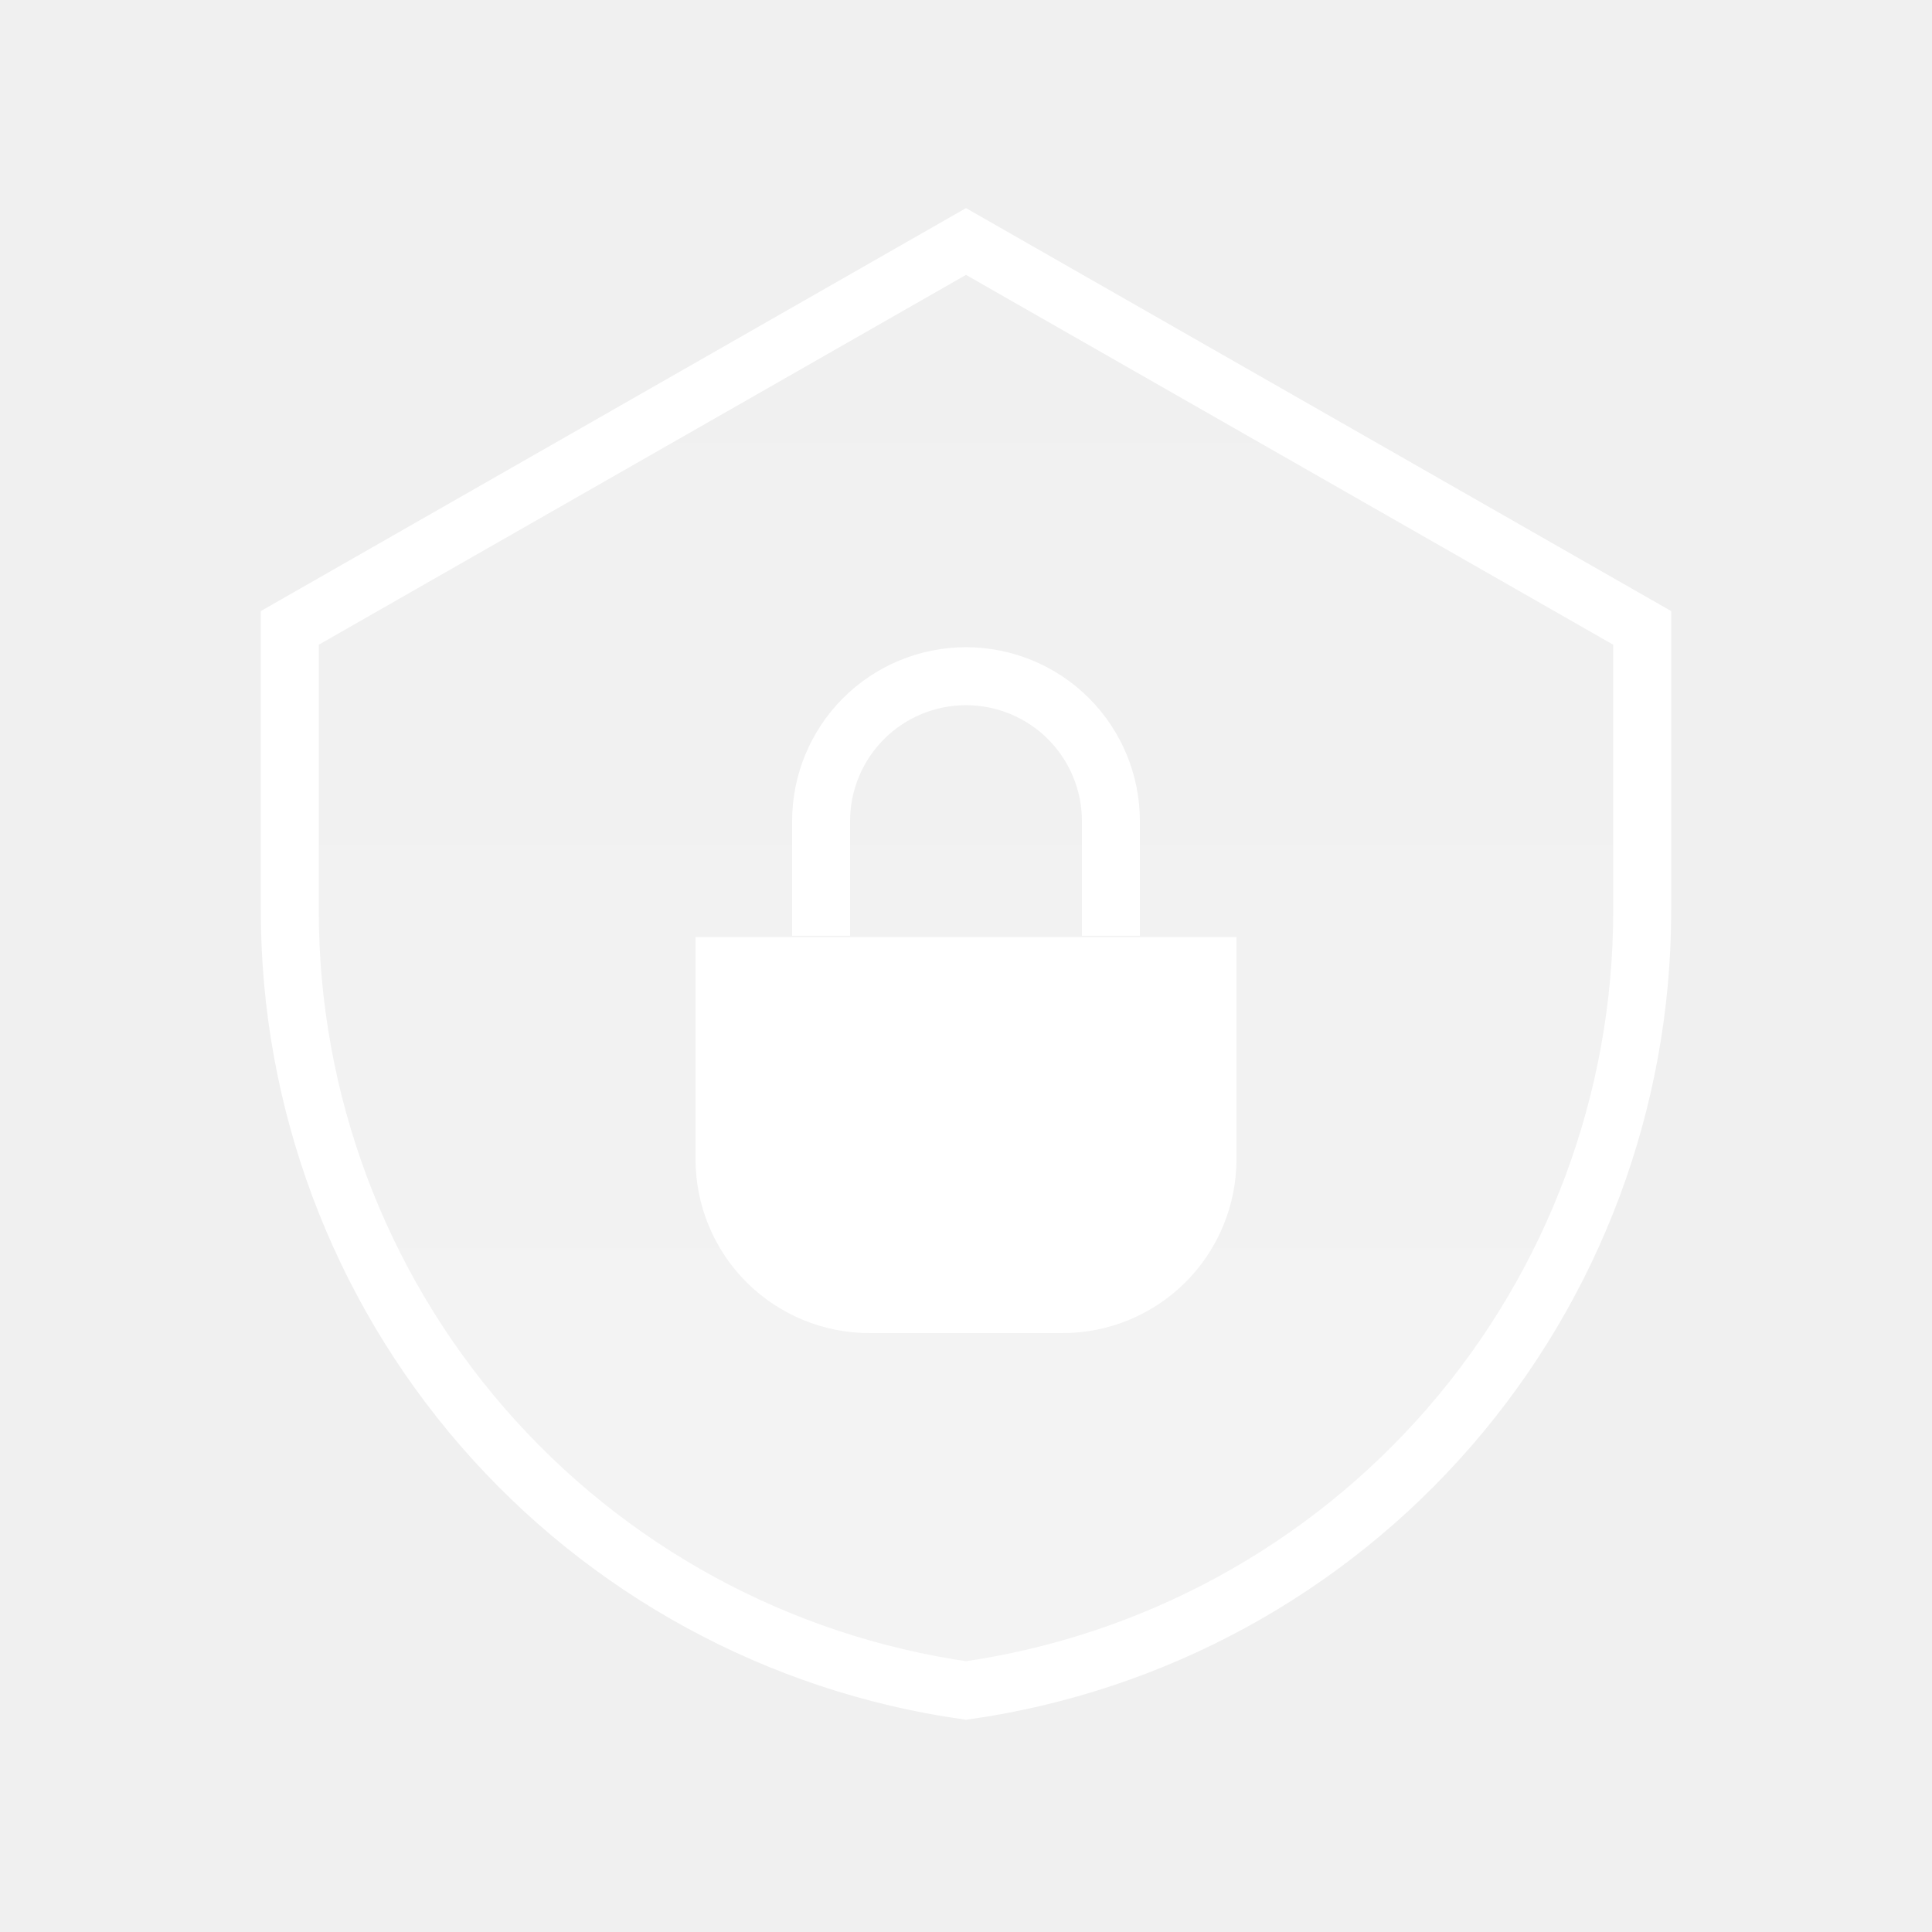
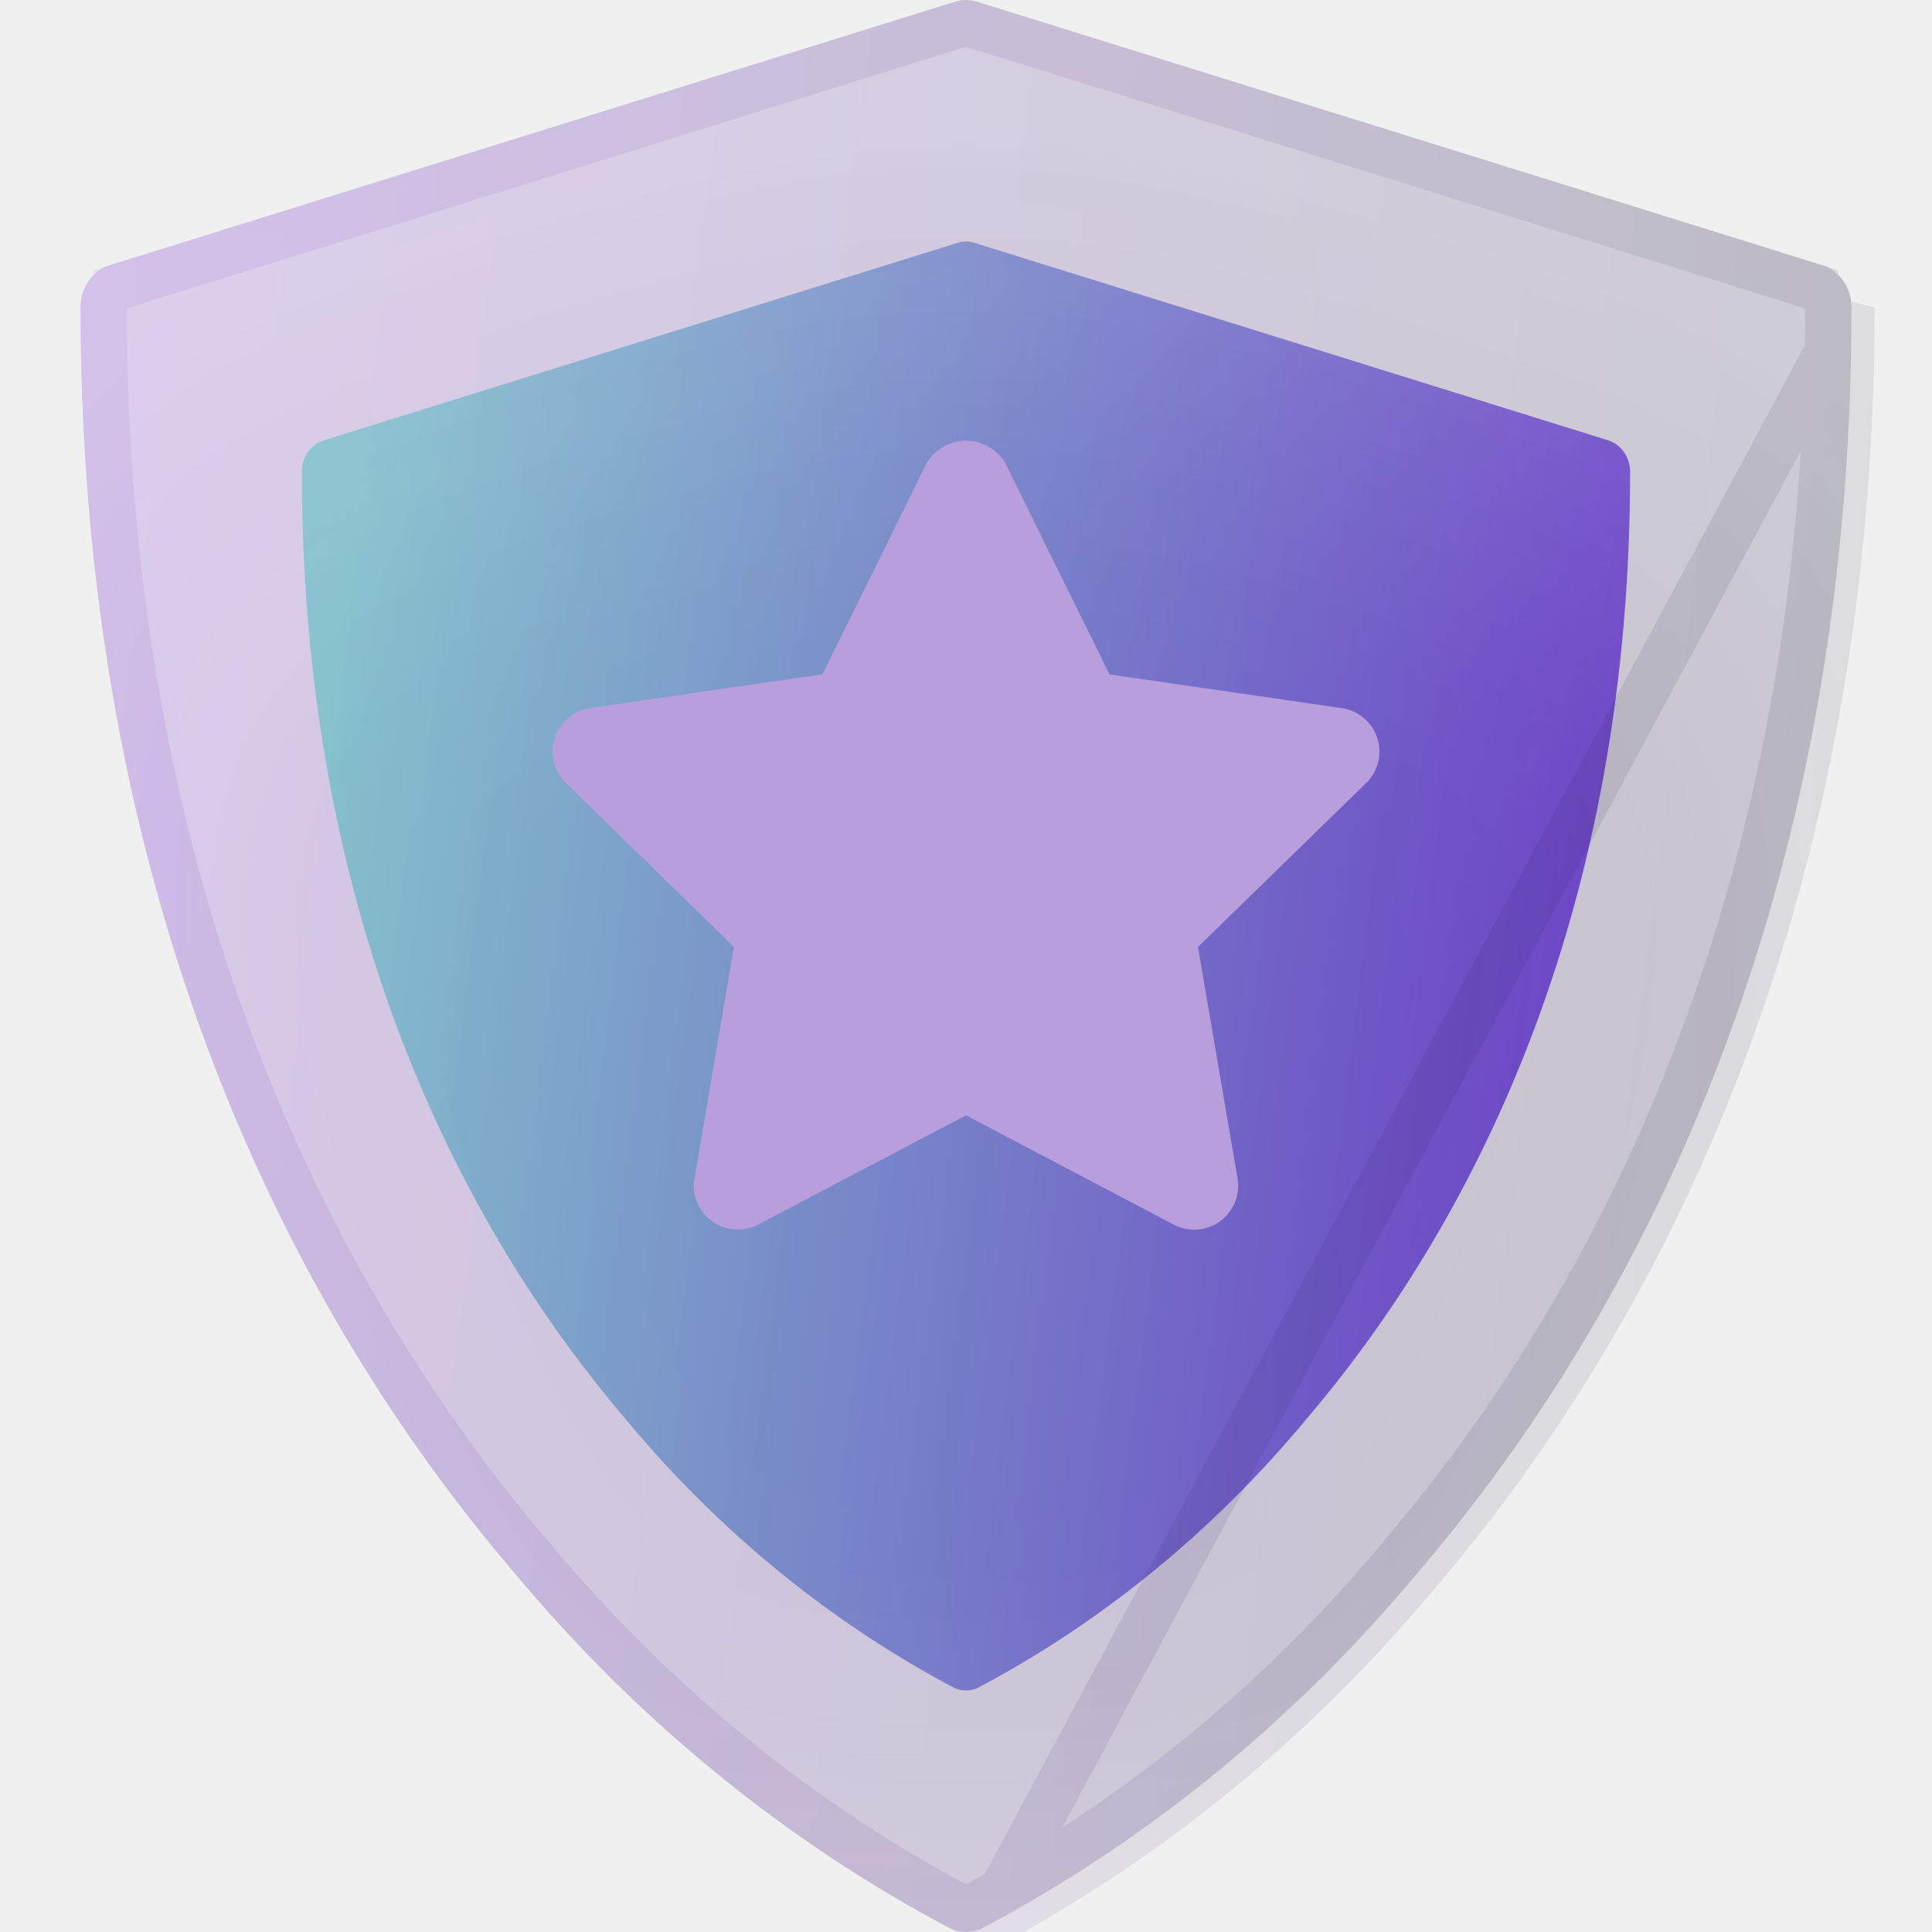
<svg xmlns="http://www.w3.org/2000/svg" width="50" height="50" viewBox="0 0 50 50" fill="none">
-   <path d="M7.5 16.25L25 6.25L42.5 16.25V23.573C42.5 28.479 40.73 33.221 37.516 36.927C34.301 40.634 29.857 43.056 25 43.75C20.143 43.056 15.699 40.634 12.485 36.927C9.27 33.221 7.5 28.479 7.5 23.573V16.25Z" fill="url(#paint0_linear_45_589)" fill-opacity="0.24" stroke="white" stroke-width="1.5" />
-   <path d="M28.75 24.218V21.25C28.75 20.256 28.355 19.302 27.652 18.598C26.948 17.895 25.994 17.5 25 17.5C24.006 17.5 23.052 17.895 22.348 18.598C21.645 19.302 21.25 20.256 21.25 21.25V24.218" stroke="white" stroke-width="1.5" />
-   <path d="M18.75 30C18.75 30.994 19.145 31.948 19.848 32.652C20.552 33.355 21.506 33.75 22.5 33.75H27.5C28.494 33.75 29.448 33.355 30.152 32.652C30.855 31.948 31.25 30.994 31.25 30V25H18.75V30Z" fill="white" stroke="white" stroke-width="1.5" />
+   <g id="shield-security">
+     <path id="accent" d="M41.62 11.396L25.214 6.283C25.074 6.239 24.926 6.239 24.786 6.283L8.38 11.396C8.216 11.447 8.072 11.555 7.97 11.703C7.868 11.85 7.812 12.031 7.812 12.216C7.812 24.381 12.387 32.282 16.226 36.768C18.617 39.641 21.491 41.987 24.692 43.681C24.789 43.727 24.894 43.75 25 43.75C25.106 43.75 25.21 43.727 25.308 43.681C28.508 41.987 31.382 39.641 33.774 36.768C37.612 32.282 42.187 24.381 42.187 12.216C42.187 12.031 42.132 11.85 42.03 11.703C41.927 11.555 41.783 11.447 41.62 11.396Z" fill="url(#paint0_linear_83_317)" />
+     <g id="glass" filter="url(#filter0_bi_83_317)">
+       <path d="M47.16 6.862L25.285 0.043C25.099 -0.014 24.901 -0.014 24.715 0.043L2.84 6.862C2.622 6.929 2.43 7.073 2.294 7.27C2.157 7.467 2.083 7.708 2.083 7.955C2.083 24.174 8.183 34.709 13.301 40.691C16.49 44.521 20.322 47.65 24.59 49.908C24.719 49.969 24.859 50 25 50C25.141 50 25.281 49.969 25.41 49.908C29.678 47.65 33.51 44.521 36.699 40.691C41.817 34.709 47.917 24.174 47.917 7.955C47.917 7.708 47.843 7.467 47.706 7.27C47.57 7.073 47.378 6.929 47.16 6.862Z" fill="url(#paint1_linear_83_317)" fill-opacity="0.2" />
+       <path d="M46.982 7.434L46.982 7.435C47.065 7.46 47.149 7.518 47.213 7.611C47.278 7.705 47.317 7.826 47.317 7.955V7.955C47.317 24.009 41.283 34.41 36.243 40.301L36.243 40.301L36.238 40.307C33.101 44.075 29.336 47.15 25.146 49.369C25.098 49.39 25.048 49.4 25 49.4C24.952 49.4 24.902 49.39 24.854 49.369C20.664 47.15 16.899 44.075 13.762 40.307L13.762 40.307L13.757 40.301C8.717 34.41 2.683 24.009 2.683 7.955L2.683 7.955C2.683 7.826 2.722 7.705 2.787 7.611C2.851 7.518 2.935 7.46 3.018 7.435L3.018 7.434L24.893 0.616C24.893 0.616 24.893 0.616 24.893 0.616C24.963 0.595 25.037 0.595 25.107 0.616C25.107 0.616 25.107 0.616 25.107 0.616L46.982 7.434ZM36.699 40.691C41.817 34.709 47.917 24.174 47.917 7.955L25.41 49.908C29.678 47.65 33.51 44.521 36.699 40.691Z" stroke="url(#paint2_linear_83_317)" stroke-opacity="0.1" stroke-width="1.2" />
+     </g>
+     <path id="detail" d="M26.023 11.998L28.713 17.453L34.727 18.327C34.937 18.357 35.134 18.446 35.295 18.583C35.458 18.719 35.578 18.898 35.644 19.1C35.709 19.302 35.717 19.517 35.666 19.723C35.615 19.929 35.508 20.116 35.357 20.264L31.004 24.507L32.027 30.496C32.063 30.705 32.039 30.92 31.96 31.116C31.88 31.313 31.746 31.483 31.575 31.607C31.403 31.732 31.2 31.806 30.989 31.821C30.777 31.837 30.566 31.792 30.378 31.694L25 28.864L19.621 31.691C19.434 31.79 19.222 31.834 19.011 31.819C18.799 31.804 18.596 31.73 18.425 31.605C18.253 31.48 18.12 31.31 18.04 31.114C17.96 30.918 17.937 30.703 17.973 30.494L18.995 24.505L14.643 20.262C14.491 20.114 14.384 19.927 14.334 19.721C14.283 19.515 14.291 19.299 14.356 19.098C14.422 18.896 14.542 18.717 14.704 18.58C14.866 18.444 15.063 18.355 15.273 18.324L21.286 17.451L23.977 11.996C24.081 11.817 24.23 11.668 24.41 11.564C24.589 11.461 24.793 11.406 25 11.406C25.208 11.407 25.411 11.461 25.591 11.565C25.77 11.669 25.919 11.819 26.023 11.998Z" fill="#B99EDE" />
+   </g>
  <defs>
-     <linearGradient id="paint0_linear_45_589" x1="25" y1="6.25" x2="25" y2="43.75" gradientUnits="userSpaceOnUse">
-       <stop stop-color="white" stop-opacity="0" />
-       <stop offset="1" stop-color="white" />
+     <filter id="filter0_bi_83_317" x="-21.917" y="-24" width="93.833" height="98" filterUnits="userSpaceOnUse" color-interpolation-filters="sRGB">
+       <feFlood flood-opacity="0" result="BackgroundImageFix" />
+       <feGaussianBlur in="BackgroundImageFix" stdDeviation="12" />
+       <feComposite in2="SourceAlpha" operator="in" result="effect1_backgroundBlur_83_317" />
+       <feBlend mode="normal" in="SourceGraphic" in2="effect1_backgroundBlur_83_317" result="shape" />
+       <feColorMatrix in="SourceAlpha" type="matrix" values="0 0 0 0 0 0 0 0 0 0 0 0 0 0 0 0 0 0 127 0" result="hardAlpha" />
+       <feOffset dy="8" />
+       <feGaussianBlur stdDeviation="6" />
+       <feComposite in2="hardAlpha" operator="arithmetic" k2="-1" k3="1" />
+       <feColorMatrix type="matrix" values="0 0 0 0 1 0 0 0 0 1 0 0 0 0 1 0 0 0 0.15 0" />
+       <feBlend mode="normal" in2="shape" result="effect2_innerShadow_83_317" />
+     </filter>
+     <linearGradient id="paint0_linear_83_317" x1="9.245" y1="13.75" x2="46.83" y2="18.535" gradientUnits="userSpaceOnUse">
+       <stop stop-color="#8AE6CF" />
+       <stop offset="1" stop-color="#7C3AE7" />
+     </linearGradient>
+     <linearGradient id="paint1_linear_83_317" x1="3.993" y1="10" x2="54.107" y2="16.38" gradientUnits="userSpaceOnUse">
+       <stop stop-color="#6C23CC" />
+       <stop offset="1" stop-color="#0D0D26" />
+     </linearGradient>
+     <linearGradient id="paint2_linear_83_317" x1="3.516" y1="2.273" x2="47.917" y2="2.273" gradientUnits="userSpaceOnUse">
+       <stop stop-color="#6C23CC" />
+       <stop offset="1" stop-color="#0D0D26" />
    </linearGradient>
  </defs>
</svg>
